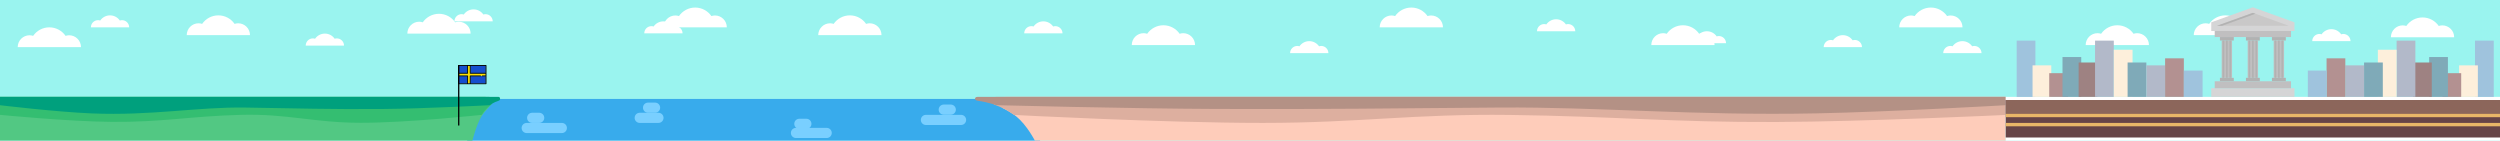
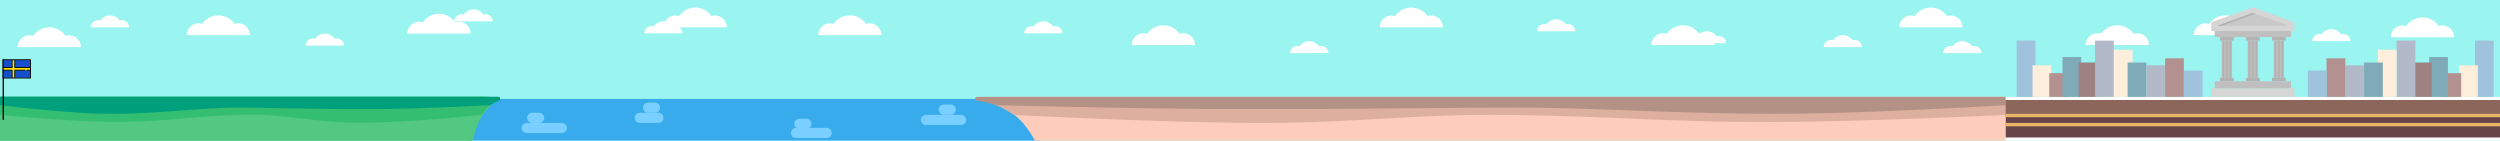
<svg xmlns="http://www.w3.org/2000/svg" width="9600" height="540" viewBox="0 0 9600 540" fill="none">
  <g clip-path="url(#clip0_54_2)">
    <rect width="9600" height="540" fill="white" />
    <rect width="9600" height="540" fill="#9AF4EF" />
    <path d="M265.439 135.401C260.659 135.401 256.141 136.342 251.809 137.708C238.092 117.974 215.339 105 189.499 105C163.658 105 140.905 117.974 127.191 137.708C122.861 136.342 118.343 135.401 113.561 135.401C88.397 135.401 68 155.818 68 181H311C311 155.818 290.603 135.401 265.439 135.401Z" fill="white" />
    <path d="M468.438 77.401C465.547 77.401 462.814 77.97 460.193 78.797C451.895 66.853 438.131 59 422.499 59C406.867 59 393.103 66.853 384.807 78.797C382.188 77.97 379.455 77.401 376.562 77.401C361.339 77.401 349 89.758 349 105H496C496 89.758 483.661 77.401 468.438 77.401Z" fill="white" />
    <path d="M1293.44 147.401C1290.55 147.401 1287.81 147.97 1285.19 148.797C1276.9 136.852 1263.13 129 1247.5 129C1231.87 129 1218.1 136.852 1209.81 148.797C1207.19 147.97 1204.45 147.401 1201.56 147.401C1186.34 147.401 1174 159.758 1174 175H1321C1321 159.758 1308.66 147.401 1293.44 147.401Z" fill="white" />
    <path d="M1864.44 54.401C1861.55 54.401 1858.81 54.97 1856.19 55.797C1847.9 43.852 1834.13 36 1818.5 36C1802.87 36 1789.1 43.852 1780.81 55.797C1778.19 54.97 1775.45 54.401 1772.56 54.401C1757.34 54.401 1745 66.758 1745 82H1892C1892 66.758 1879.66 54.401 1864.44 54.401Z" fill="white" />
    <path d="M2593.44 100.401C2590.55 100.401 2587.81 100.97 2585.19 101.797C2576.9 89.853 2563.13 82 2547.5 82C2531.87 82 2518.1 89.853 2509.81 101.797C2507.19 100.97 2504.45 100.401 2501.56 100.401C2486.34 100.401 2474 112.758 2474 128H2621C2621 112.758 2608.66 100.401 2593.44 100.401Z" fill="white" />
    <path d="M4052.44 100.401C4049.55 100.401 4046.81 100.97 4044.19 101.797C4035.9 89.853 4022.13 82 4006.5 82C3990.87 82 3977.1 89.853 3968.81 101.797C3966.19 100.97 3963.45 100.401 3960.56 100.401C3945.34 100.401 3933 112.758 3933 128H4080C4080 112.758 4067.66 100.401 4052.44 100.401Z" fill="white" />
    <path d="M5073.44 176.401C5070.55 176.401 5067.81 176.97 5065.19 177.797C5056.9 165.852 5043.13 158 5027.5 158C5011.87 158 4998.1 165.852 4989.81 177.797C4987.19 176.97 4984.45 176.401 4981.56 176.401C4966.34 176.401 4954 188.758 4954 204H5101C5101 188.758 5088.66 176.401 5073.44 176.401Z" fill="white" />
    <path d="M6021.44 92.401C6018.55 92.401 6015.81 92.97 6013.19 93.797C6004.9 81.853 5991.13 74 5975.5 74C5959.87 74 5946.1 81.853 5937.81 93.797C5935.19 92.97 5932.45 92.401 5929.56 92.401C5914.34 92.401 5902 104.758 5902 120H6049C6049 104.758 6036.66 92.401 6021.44 92.401Z" fill="white" />
    <path d="M6600.44 138.401C6597.55 138.401 6594.81 138.97 6592.19 139.797C6583.9 127.852 6570.13 120 6554.5 120C6538.87 120 6525.1 127.852 6516.81 139.797C6514.19 138.97 6511.45 138.401 6508.56 138.401C6493.34 138.401 6481 150.758 6481 166H6628C6628 150.758 6615.66 138.401 6600.44 138.401Z" fill="white" />
    <path d="M7581.44 176.401C7578.55 176.401 7575.81 176.97 7573.19 177.797C7564.9 165.852 7551.13 158 7535.5 158C7519.87 158 7506.1 165.852 7497.81 177.797C7495.19 176.97 7492.45 176.401 7489.56 176.401C7474.34 176.401 7462 188.758 7462 204H7609C7609 188.758 7596.66 176.401 7581.44 176.401Z" fill="white" />
    <path d="M7122.44 153.401C7119.55 153.401 7116.81 153.97 7114.19 154.797C7105.9 142.852 7092.13 135 7076.5 135C7060.87 135 7047.1 142.852 7038.81 154.797C7036.19 153.97 7033.45 153.401 7030.56 153.401C7015.34 153.401 7003 165.758 7003 181H7150C7150 165.758 7137.66 153.401 7122.44 153.401Z" fill="white" />
    <path d="M8998.44 130.401C8995.55 130.401 8992.81 130.97 8990.19 131.797C8981.9 119.852 8968.13 112 8952.5 112C8936.87 112 8923.1 119.852 8914.81 131.797C8912.19 130.97 8909.45 130.401 8906.56 130.401C8891.34 130.401 8879 142.758 8879 158H9026C9026 142.758 9013.66 130.401 8998.44 130.401Z" fill="white" />
    <path d="M914.439 89.401C909.659 89.401 905.141 90.342 900.809 91.708C887.092 71.974 864.339 59 838.499 59C812.658 59 789.905 71.974 776.191 91.708C771.861 90.342 767.343 89.401 762.561 89.401C737.397 89.401 717 109.818 717 135H960C960 109.818 939.603 89.401 914.439 89.401Z" fill="white" />
    <path d="M1761.63 83.401C1756.85 83.401 1752.33 84.342 1748 85.708C1734.28 65.974 1711.53 53 1685.69 53C1659.85 53 1637.09 65.974 1623.38 85.708C1619.05 84.342 1614.53 83.401 1609.75 83.401C1584.59 83.401 1564.19 103.818 1564.19 129H1807.19C1807.19 103.818 1786.79 83.401 1761.63 83.401Z" fill="white" />
    <path d="M2745.44 59.401C2740.66 59.401 2736.14 60.342 2731.81 61.708C2718.09 41.974 2695.34 29 2669.5 29C2643.66 29 2620.91 41.974 2607.19 61.708C2602.86 60.342 2598.34 59.401 2593.56 59.401C2568.4 59.401 2548 79.818 2548 105H2791C2791 79.818 2770.6 59.401 2745.44 59.401Z" fill="white" />
    <path d="M3339.44 89.401C3334.66 89.401 3330.14 90.342 3325.81 91.708C3312.09 71.974 3289.34 59 3263.5 59C3237.66 59 3214.91 71.974 3201.19 91.708C3196.86 90.342 3192.34 89.401 3187.56 89.401C3162.4 89.401 3142 109.818 3142 135H3385C3385 109.818 3364.6 89.401 3339.44 89.401Z" fill="white" />
    <path d="M6538.44 127.401C6533.66 127.401 6529.14 128.342 6524.81 129.708C6511.09 109.974 6488.34 97 6462.5 97C6436.66 97 6413.91 109.974 6400.19 129.708C6395.86 128.342 6391.34 127.401 6386.56 127.401C6361.4 127.401 6341 147.818 6341 173H6584C6584 147.818 6563.6 127.401 6538.44 127.401Z" fill="white" />
    <path d="M7490.44 59.401C7485.66 59.401 7481.14 60.342 7476.81 61.708C7463.09 41.974 7440.34 29 7414.5 29C7388.66 29 7365.91 41.974 7352.19 61.708C7347.86 60.342 7343.34 59.401 7338.56 59.401C7313.4 59.401 7293 79.818 7293 105H7536C7536 79.818 7515.6 59.401 7490.44 59.401Z" fill="white" />
    <path d="M8206.44 127.401C8201.66 127.401 8197.14 128.342 8192.81 129.708C8179.09 109.974 8156.34 97 8130.5 97C8104.66 97 8081.91 109.974 8068.19 129.708C8063.86 128.342 8059.34 127.401 8054.56 127.401C8029.4 127.401 8009 147.818 8009 173H8252C8252 147.818 8231.6 127.401 8206.44 127.401Z" fill="white" />
    <path d="M8621.44 89.401C8616.66 89.401 8612.14 90.342 8607.81 91.708C8594.09 71.974 8571.34 59 8545.5 59C8519.66 59 8496.91 71.974 8483.19 91.708C8478.86 90.342 8474.34 89.401 8469.56 89.401C8444.4 89.401 8424 109.818 8424 135H8667C8667 109.818 8646.6 89.401 8621.44 89.401Z" fill="white" />
    <path d="M9378.44 97.401C9373.66 97.401 9369.14 98.342 9364.81 99.708C9351.09 79.974 9328.34 67 9302.5 67C9276.66 67 9253.91 79.974 9240.19 99.708C9235.86 98.342 9231.34 97.401 9226.56 97.401C9201.4 97.401 9181 117.818 9181 143H9424C9424 117.818 9403.6 97.401 9378.44 97.401Z" fill="white" />
    <path d="M4543.44 127.401C4538.66 127.401 4534.14 128.342 4529.81 129.708C4516.09 109.974 4493.34 97 4467.5 97C4441.66 97 4418.91 109.974 4405.19 129.708C4400.86 128.342 4396.34 127.401 4391.56 127.401C4366.4 127.401 4346 147.818 4346 173H4589C4589 147.818 4568.6 127.401 4543.44 127.401Z" fill="white" />
    <path d="M5495.44 59.401C5490.66 59.401 5486.14 60.342 5481.81 61.708C5468.09 41.974 5445.34 29 5419.5 29C5393.66 29 5370.91 41.974 5357.19 61.708C5352.86 60.342 5348.34 59.401 5343.56 59.401C5318.4 59.401 5298 79.818 5298 105H5541C5541 79.818 5520.6 59.401 5495.44 59.401Z" fill="white" />
    <rect x="1794" y="380" width="2200" height="160" fill="#38ABEC" />
+     <path d="M0 372H1863.65C1882.48 372 1891.67 396.63 1878.59 410.173C1867.05 422.112 1855.71 435.342 1848.5 447.5C1828.54 481.146 1814 540 1814 540H0V372Z" fill="#52C883" />
+     <path d="M0 372H1878.59C1892.99 372 1897 394.922 1885.08 403.009C1864.73 416.828 1849.9 441 1849.9 441C1849.9 441 1567.25 471.599 1385.5 471.5C1205.25 471.401 1105.5 436.279 924.951 441C730.66 446.081 622.35 469.695 428 468C260.53 466.539 0 441 0 441V372Z" fill="#34BE71" />
+     <path d="M0 372H1914.47C1921.41 372 1922.52 384.327 1915.89 386.381C1895.2 392.79 1880.14 404 1880.14 404C1880.14 404 1630.87 417.201 1471 418.5C1263.59 420.185 1148.58 416.094 942 413C757.673 410.239 582.378 445.085 352 435.5C214.105 429.763 0 404 0 404V372Z" fill="#00A07D" />
    <path d="M0 372H1863.65C1882.48 372 1891.67 396.63 1878.59 410.173C1867.05 422.112 1855.71 435.342 1848.5 447.5C1828.54 481.146 1814 540 1814 540H0V372Z" fill="#52C883" />
    <path d="M0 372H1878.59C1892.99 372 1897 394.922 1885.08 403.009C1864.73 416.828 1849.9 441 1849.9 441C1849.9 441 1567.25 471.599 1385.5 471.5C1205.25 471.401 1105.5 436.279 924.951 441C730.66 446.081 622.35 469.695 428 468C260.53 466.539 0 441 0 441V372Z" fill="#34BE71" />
    <path d="M0 372H1914.47C1921.41 372 1922.52 384.327 1915.89 386.381C1895.2 392.79 1880.14 404 1880.14 404C1880.14 404 1630.87 417.201 1471 418.5C1263.59 420.185 1148.58 416.094 942 413C757.673 410.239 582.378 445.085 352 435.5C214.105 429.763 0 404 0 404V372Z" fill="#00A07D" />
    <path d="M7702 372H3861.04C3838.97 372 3832.01 405.291 3851.55 415.533C3871.51 425.992 3890.31 437.135 3902.95 447.5C3943.97 481.146 3973.85 540 3973.85 540H7702V372Z" fill="#FECCBA" />
    <path d="M7702 372H3824.42C3809.43 372 3806.88 398.449 3821.11 403.165C3863.02 417.053 3893.54 441.347 3893.54 441.347C3893.54 441.347 4475.45 472.1 4849.62 472C5220.71 471.901 5426.08 436.602 5797.77 441.347C6197.77 446.453 6420.75 470.186 6820.86 468.482C7165.64 467.014 7702 441.347 7702 441.347V372Z" fill="#DDAF9F" />
    <path d="M7702 372H3753.66C3741.91 372 3740.55 384.602 3752.17 386.343C3794.82 392.734 3825.89 403.915 3825.89 403.915C3825.89 403.915 4339.77 417.081 4669.36 418.377C5096.97 420.057 5334.08 415.977 5759.96 412.891C6139.97 410.137 6501.36 444.891 6976.31 435.331C7260.6 429.61 7702 403.915 7702 403.915V372Z" fill="#B49185" />
    <rect x="2003" y="472" width="174" height="39" rx="19.5" fill="#79CFFF" />
    <rect x="2024" y="433" width="66" height="39" rx="19.5" fill="#79CFFF" />
    <rect x="2437" y="433" width="111" height="39" rx="19.5" fill="#79CFFF" />
    <rect x="2469" y="394" width="66" height="39" rx="19.5" fill="#79CFFF" />
    <rect x="3037" y="491" width="157" height="39" rx="19.5" fill="#79CFFF" />
    <rect x="3050" y="456" width="66" height="39" rx="19.5" fill="#79CFFF" />
    <rect x="3536" y="441" width="174" height="39" rx="19.5" fill="#79CFFF" />
    <path d="M3604.5 421C3604.5 410.23 3613.23 401.5 3624 401.5H3651C3661.77 401.5 3670.5 410.23 3670.5 421C3670.5 431.77 3661.77 440.5 3651 440.5H3624C3613.23 440.5 3604.5 431.77 3604.5 421Z" fill="#79CFFF" />
    <rect x="7702" y="372" width="1898" height="168" fill="white" />
    <rect x="7702" y="384" width="1898" height="144" fill="#674447" />
    <rect x="7702" y="384" width="1898" height="53" fill="#8C665B" />
    <rect x="7702" y="472" width="1898" height="13" fill="#E9B668" />
    <rect x="7702" y="437" width="1898" height="13" fill="#E9B668" />
    <g clip-path="url(#clip1_54_2)">
      <path d="M8797.48 118.99H8810.8V85.701L8651 28L8491.2 85.701V118.99H8504.52H8797.48Z" fill="#D5D5D6" />
      <path d="M8513.14 99.018L8651 49.232L8788.86 99.018H8513.14Z" fill="#C9C8C8" />
      <path d="M8660.83 52.781L8651 49.232L8513.14 99.018H8532.79L8660.83 52.781Z" fill="#B2B2B2" />
      <path d="M8770.85 155.614H8777.5V142.295H8724.24V155.614H8730.9H8770.85Z" fill="#B2B2B2" />
      <path d="M8730.9 298.758H8724.24V312.076H8777.5V298.758H8770.85H8730.9Z" fill="#B2B2B2" />
      <path d="M8770.85 155.615H8730.89V298.758H8770.85V155.615Z" fill="#C0BFC0" />
      <path d="M8670.97 155.615H8631.02V298.758H8670.97V155.615Z" fill="#C0BFC0" />
      <path d="M8571.11 155.615H8531.15V298.758H8571.11V155.615Z" fill="#C0BFC0" />
      <path d="M8554.46 155.615H8547.8V298.758H8554.46V155.615Z" fill="#B2B2B2" />
      <path d="M8541.14 155.615H8534.48V298.758H8541.14V155.615Z" fill="#B2B2B2" />
      <path d="M8567.78 155.615H8561.12V298.758H8567.78V155.615Z" fill="#B2B2B2" />
      <path d="M8654.33 155.615H8647.67V298.758H8654.33V155.615Z" fill="#B2B2B2" />
      <path d="M8641.01 155.615H8634.36V298.758H8641.01V155.615Z" fill="#B2B2B2" />
      <path d="M8667.64 155.615H8660.99V298.758H8667.64V155.615Z" fill="#B2B2B2" />
      <path d="M8754.2 155.615H8747.54V298.758H8754.2V155.615Z" fill="#B2B2B2" />
      <path d="M8740.88 155.615H8734.23V298.758H8740.88V155.615Z" fill="#B2B2B2" />
      <path d="M8767.52 155.615H8760.86V298.758H8767.52V155.615Z" fill="#B2B2B2" />
      <path d="M8670.97 155.614H8677.64V142.295H8624.37V155.614H8631.02H8670.97Z" fill="#B2B2B2" />
      <path d="M8631.02 298.758H8624.37V312.076H8677.64V298.758H8670.97H8631.02Z" fill="#B2B2B2" />
      <path d="M8571.1 155.614H8577.76V142.295H8524.5V155.614H8531.15H8571.1Z" fill="#B2B2B2" />
      <path d="M8531.15 298.758H8524.5V312.076H8577.76V298.758H8571.1H8531.15Z" fill="#B2B2B2" />
      <path d="M8504.52 338.707H8491.2V372.001H8810.8V338.707H8797.48H8504.52Z" fill="#D5D5D6" />
      <path d="M8797.48 312.076H8504.52V338.707H8797.48V312.076Z" fill="#C0BFC0" />
      <path d="M8797.48 118.99H8504.52V142.296H8797.48V118.99Z" fill="#C0BFC0" />
    </g>
    <rect x="7744" y="156" width="72" height="216" fill="#9FC3DD" />
    <rect x="7805" y="251" width="72" height="121" fill="#FDEFDB" />
    <rect x="7869" y="281" width="72" height="91" fill="#B39191" />
    <rect x="7920" y="219" width="72" height="153" fill="#7FAAB8" />
    <rect x="7982" y="240" width="72" height="132" fill="#9E8282" />
    <rect x="8045" y="156" width="72" height="216" fill="#B2B9C9" />
    <rect x="8117" y="191" width="72" height="181" fill="#FDEFDB" />
    <rect x="8170" y="240" width="72" height="132" fill="#7FAAB8" />
    <rect x="8242" y="251" width="72" height="121" fill="#B2B9C9" />
    <rect x="8314" y="224" width="72" height="148" fill="#B39191" />
    <rect x="8386" y="271" width="72" height="101" fill="#9FC3DD" />
    <rect width="72" height="216" transform="matrix(-1 0 0 1 9576 156)" fill="#9FC3DD" />
    <rect width="72" height="121" transform="matrix(-1 0 0 1 9515 251)" fill="#FDEFDB" />
    <rect width="72" height="91" transform="matrix(-1 0 0 1 9451 281)" fill="#B39191" />
    <rect width="72" height="153" transform="matrix(-1 0 0 1 9400 219)" fill="#7FAAB8" />
    <rect width="72" height="132" transform="matrix(-1 0 0 1 9338 240)" fill="#9E8282" />
    <rect width="72" height="216" transform="matrix(-1 0 0 1 9275 156)" fill="#B2B9C9" />
    <rect width="72" height="181" transform="matrix(-1 0 0 1 9203 191)" fill="#FDEFDB" />
    <rect width="72" height="132" transform="matrix(-1 0 0 1 9150 240)" fill="#7FAAB8" />
    <rect width="72" height="121" transform="matrix(-1 0 0 1 9078 251)" fill="#B2B9C9" />
    <rect width="72" height="148" transform="matrix(-1 0 0 1 9006 224)" fill="#B39191" />
    <rect width="72" height="101" transform="matrix(-1 0 0 1 8934 271)" fill="#9FC3DD" />
-     <path d="M1793.92 252.961H1762.38V279.78H1793.92V252.961Z" fill="#164FCE" />
-     <path d="M1793.78 253.096H1762.52V279.642H1793.78V253.096Z" fill="#164FCE" />
-     <path d="M1793.92 293.219H1762.38V320.038H1793.92V293.219Z" fill="#164FCE" />
-     <path d="M1793.78 293.355H1762.52V319.902H1793.78V293.355Z" fill="#164FCE" />
-     <path d="M1864.62 252.961H1807.36V279.78H1864.62V252.961Z" fill="#164FCE" />
-     <path d="M1864.48 253.096H1807.5V279.642H1864.48V253.096Z" fill="#164FCE" />
-     <path d="M1807.36 320.038V293.219H1845.15C1846.04 293.219 1846.77 292.491 1846.77 291.597V291.461H1850.56V291.597C1850.56 292.491 1851.28 293.219 1852.18 293.219H1864.62V320.038H1807.36Z" fill="#164FCE" />
-     <path d="M1852.18 293.356C1851.21 293.356 1850.42 292.569 1850.42 291.598H1846.9C1846.9 292.569 1846.12 293.356 1845.15 293.356H1807.5V319.903H1864.48V293.356H1852.18Z" fill="#164FCE" />
-     <path d="M1797.17 320.04V291.599C1797.17 290.705 1796.44 289.977 1795.54 289.977H1762.38V283.024H1795.54C1796.44 283.024 1797.17 282.296 1797.17 281.402V252.961H1804.12V281.402C1804.12 282.296 1804.85 283.024 1805.74 283.024H1864.62V289.977H1852.18C1851.28 289.977 1850.56 290.705 1850.56 291.599V291.735H1846.77V291.599C1846.77 290.705 1846.04 289.977 1845.15 289.977H1805.74C1804.85 289.977 1804.12 290.705 1804.12 291.599V320.04H1797.17Z" fill="#FFE000" />
-     <path d="M1852.18 289.839H1864.48V283.159H1805.74C1804.77 283.159 1803.98 282.371 1803.98 281.401V253.096H1797.3V281.401C1797.3 282.371 1796.51 283.159 1795.54 283.159H1762.52V289.839H1795.54C1796.51 289.839 1797.3 290.626 1797.3 291.597V319.902H1803.98V291.597C1803.98 290.626 1804.77 289.839 1805.74 289.839H1845.14C1846.12 289.839 1846.9 290.626 1846.9 291.597H1850.42C1850.42 290.626 1851.21 289.839 1852.18 289.839Z" fill="#FFE000" />
-     <path d="M1866.24 249.58H1760.76C1759.79 249.58 1759 250.367 1759 251.338V321.661C1759 322.632 1759.79 323.419 1760.76 323.419H1866.24C1867.21 323.419 1868 322.632 1868 321.661V251.338C1868 250.367 1867.21 249.58 1866.24 249.58ZM1793.78 279.643H1762.52V253.096H1793.78V279.643ZM1762.52 293.356H1793.78V319.903H1762.52V293.356ZM1807.5 319.903V293.356H1845.15C1846.12 293.356 1846.9 292.569 1846.9 291.598C1846.9 290.627 1846.12 289.84 1845.15 289.84H1805.74C1804.77 289.84 1803.98 290.627 1803.98 291.598V319.903H1797.3V291.598C1797.3 290.627 1796.51 289.84 1795.54 289.84H1762.52V283.159H1795.54C1796.51 283.159 1797.3 282.372 1797.3 281.401V253.096H1803.98V281.401C1803.98 282.372 1804.77 283.159 1805.74 283.159H1864.48V289.84H1852.18C1851.21 289.84 1850.42 290.627 1850.42 291.598C1850.42 292.569 1851.21 293.356 1852.18 293.356H1864.48V319.903H1807.5ZM1864.48 279.643H1807.5V253.096H1864.48V279.643Z" fill="black" />
-     <rect x="1759" y="250" width="5" height="232" fill="black" />
+     <rect x="10" y="228" width="5" height="232" fill="black" />
+     <path d="M44.922 230.961H13.381V257.78H44.922V230.961Z" fill="#164FCE" />
+     <path d="M44.784 231.096H13.516V257.642H44.784V231.096Z" fill="#164FCE" />
+     <path d="M44.922 271.219H13.381V298.038H44.922V271.219Z" fill="#164FCE" />
+     <path d="M44.784 271.355H13.516V297.902H44.784V271.355Z" fill="#164FCE" />
+     <path d="M115.62 230.961H58.361V257.78H115.62V230.961Z" fill="#164FCE" />
+     <path d="M115.484 231.096H58.498V257.642H115.484V231.096Z" fill="#164FCE" />
+     <path d="M58.361 298.038V271.219H96.145C97.039 271.219 97.767 270.491 97.767 269.597V269.461H101.556V269.597C101.556 270.491 102.283 271.219 103.177 271.219H115.62V298.038H58.361Z" fill="#164FCE" />
+     <path d="M103.178 271.356C102.207 271.356 101.42 270.569 101.42 269.598H97.904C97.904 270.569 97.117 271.356 96.146 271.356H58.498V297.903H115.484V271.356H103.178Z" fill="#164FCE" />
+     <path d="M48.165 298.04V269.599C48.165 268.705 47.438 267.977 46.544 267.977H13.381V261.024H46.544C47.438 261.024 48.165 260.296 48.165 259.402V230.961H55.118V259.402C55.118 260.296 55.846 261.024 56.74 261.024H115.621V267.977H103.178C102.284 267.977 101.556 268.705 101.556 269.599V269.735H97.768V269.599C97.768 268.705 97.04 267.977 96.146 267.977H56.74C55.846 267.977 55.119 268.705 55.119 269.599V298.04H48.165Z" fill="#FFE000" />
+     <path d="M103.177 267.839H115.483V261.159H56.739C55.768 261.159 54.981 260.371 54.981 259.401V231.096H48.3V259.401C48.3 260.371 47.513 261.159 46.542 261.159H13.516V267.839H46.542C47.513 267.839 48.3 268.626 48.3 269.597V297.902H54.981V269.597C54.981 268.626 55.768 267.839 56.739 267.839H96.144C97.116 267.839 97.903 268.626 97.903 269.597H101.419C101.419 268.626 102.206 267.839 103.177 267.839Z" fill="#FFE000" />
+     <path d="M117.242 227.58H11.758C10.787 227.58 10 228.367 10 229.338V299.661C10 300.632 10.787 301.419 11.758 301.419H117.242C118.213 301.419 119 300.632 119 299.661V229.338C119 228.367 118.213 227.58 117.242 227.58ZM44.785 257.643H13.516V231.096H44.785V257.643ZM13.516 271.356H44.785V297.903H13.516V271.356ZM58.498 297.903V271.356H96.145C97.116 271.356 97.903 270.569 97.903 269.598C97.903 268.627 97.116 267.84 96.145 267.84H56.739C55.768 267.84 54.981 268.627 54.981 269.598V297.903H48.301V269.598C48.301 268.627 47.514 267.84 46.543 267.84H13.516V261.159H46.543C47.514 261.159 48.301 260.372 48.301 259.401V231.096H54.981V259.401C54.981 260.372 55.768 261.159 56.739 261.159H115.484V267.84H103.177C102.206 267.84 101.419 268.627 101.419 269.598C101.419 270.569 102.206 271.356 103.177 271.356H115.484V297.903H58.498ZM115.484 257.643H58.498V231.096H115.484V257.643Z" fill="black" />
  </g>
  <defs>
    <clipPath id="clip0_54_2">
      <rect width="9600" height="540" fill="white" />
    </clipPath>
    <clipPath id="clip1_54_2">
      <rect width="344" height="344" fill="white" transform="translate(8479 28)" />
    </clipPath>
  </defs>
</svg>
